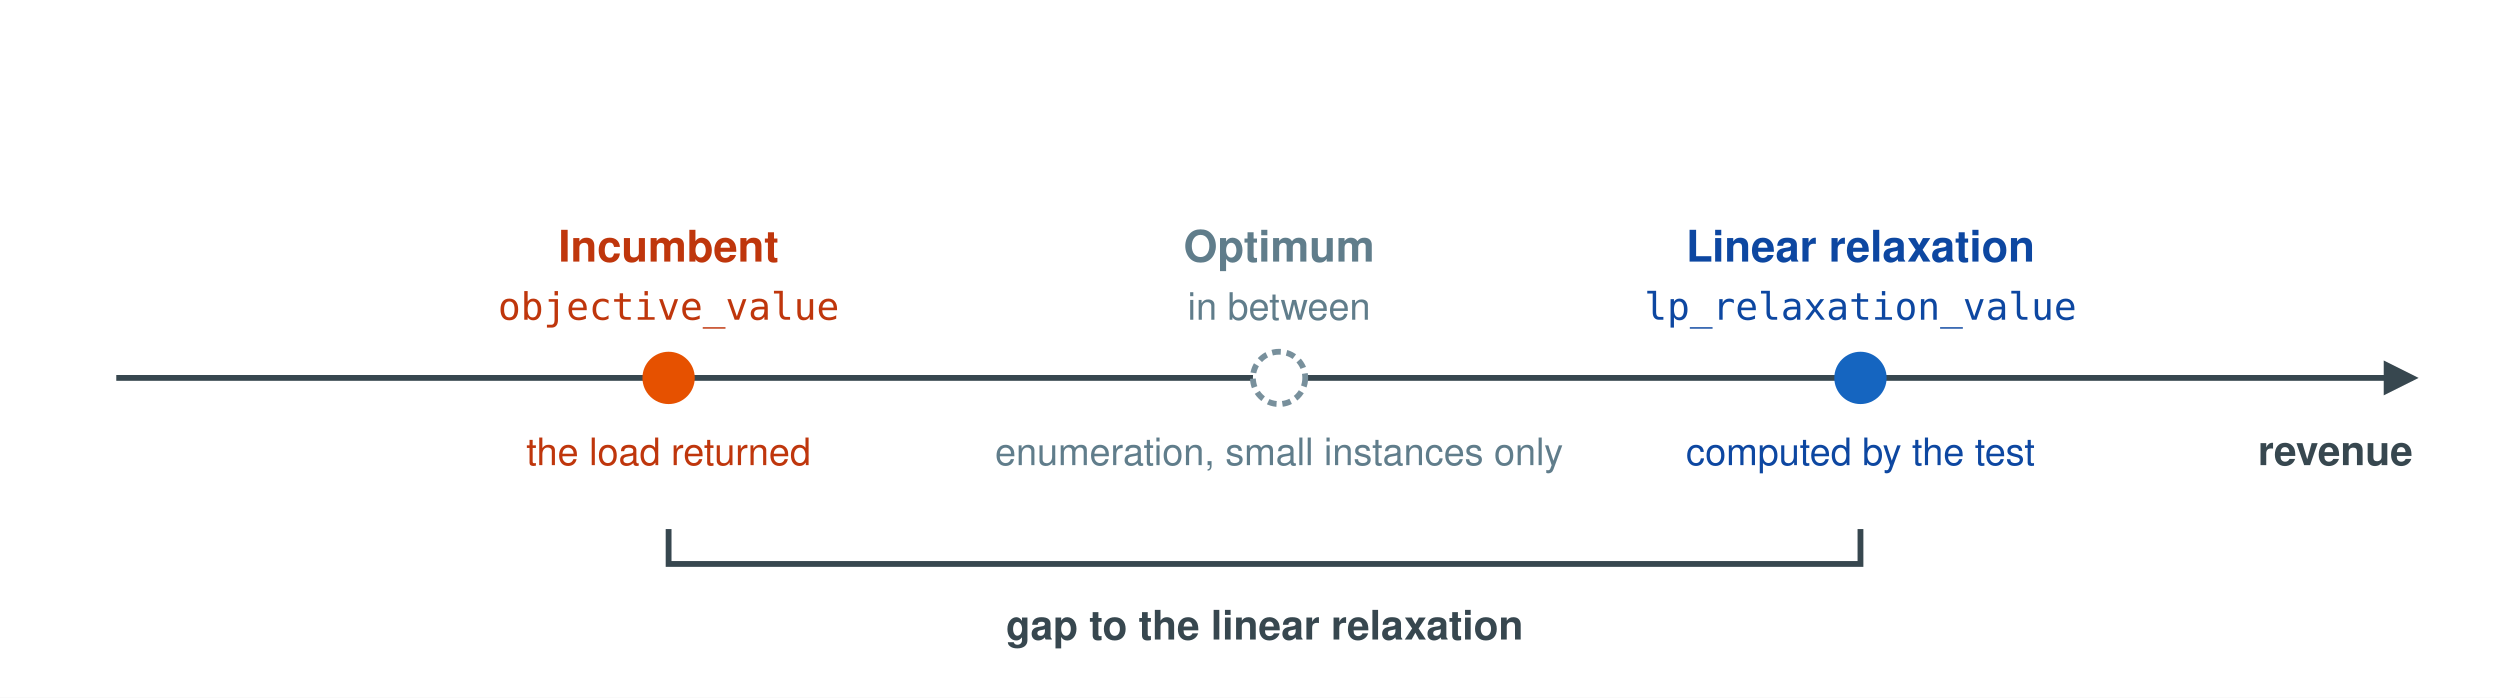
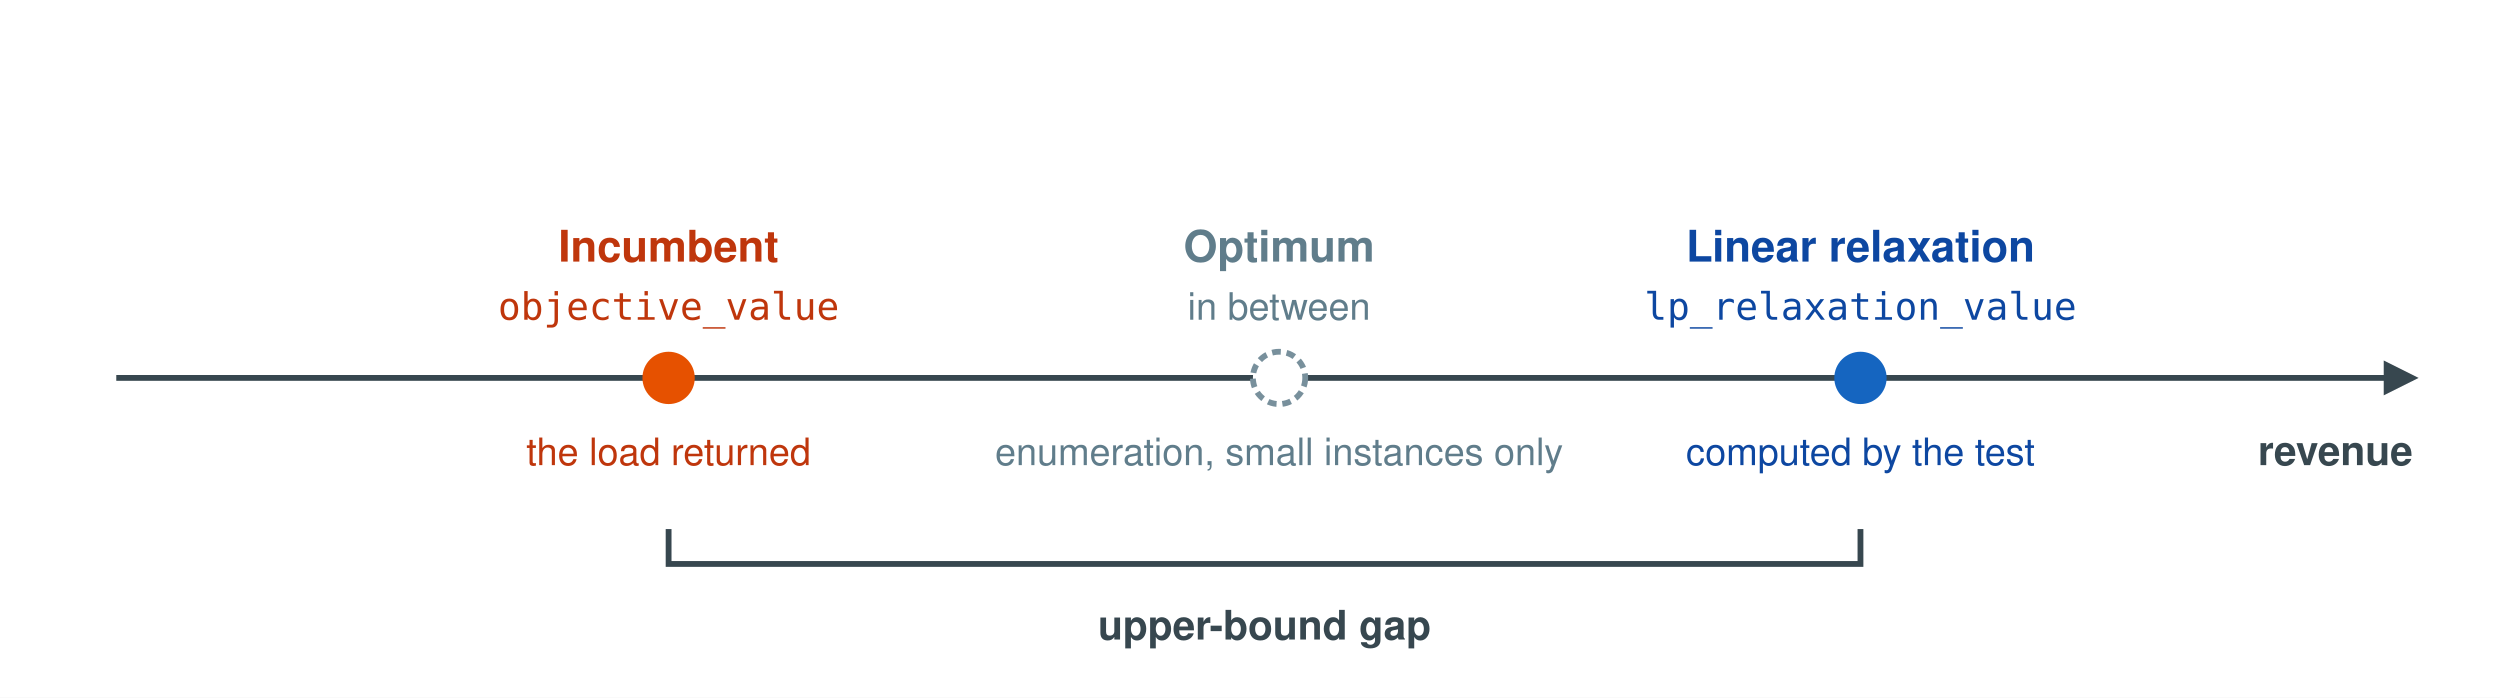
<svg xmlns="http://www.w3.org/2000/svg" viewBox="0 0 860 240" width="860" height="240" font-family="Helvetica, Arial, sans-serif">
  <rect width="860" height="240" fill="#ffffff" />
  <defs>
    <marker id="arrow" markerUnits="userSpaceOnUse" markerWidth="12" markerHeight="12" refX="10" refY="6" orient="auto">
      <path d="M0,0 L12,6 L0,12 z" fill="#37474f" />
    </marker>
  </defs>
  <line x1="40" y1="130" x2="830" y2="130" stroke="#37474f" stroke-width="2" marker-end="url(#arrow)" />
  <text x="830" y="160" text-anchor="end" font-size="14" font-weight="bold" fill="#37474f">revenue</text>
  <circle cx="230" cy="130" r="9" fill="#e65100" />
  <text x="230" y="90" text-anchor="middle" font-size="15" font-weight="bold" fill="#bf360c">Incumbent</text>
  <text x="230" y="110" text-anchor="middle" font-family="Consolas, Menlo, monospace" font-size="13" fill="#bf360c">objective_value</text>
  <text x="230" y="160" text-anchor="middle" font-size="13" fill="#bf360c">the load returned</text>
  <circle cx="440" cy="130" r="9" fill="#ffffff" stroke="#78909c" stroke-width="2" stroke-dasharray="3 2" />
  <text x="440" y="90" text-anchor="middle" font-size="15" font-weight="bold" fill="#607d8b">Optimum</text>
  <text x="440" y="110" text-anchor="middle" font-size="13" fill="#607d8b">in between</text>
  <text x="440" y="160" text-anchor="middle" font-size="13" fill="#607d8b">enumeration, small instances only</text>
  <circle cx="640" cy="130" r="9" fill="#1565c0" />
  <text x="640" y="90" text-anchor="middle" font-size="15" font-weight="bold" fill="#0d47a1">Linear relaxation</text>
  <text x="640" y="110" text-anchor="middle" font-family="Consolas, Menlo, monospace" font-size="13" fill="#0d47a1">lp_relaxation_value</text>
  <text x="640" y="160" text-anchor="middle" font-size="13" fill="#0d47a1">computed by the test</text>
  <path d="M230,182 L230,194 L640,194 L640,182" fill="none" stroke="#37474f" stroke-width="2" />
-   <text x="435" y="220" text-anchor="middle" font-size="14" font-weight="bold" fill="#37474f">gap to the linear relaxation</text>
+   <text x="435" y="220" text-anchor="middle" font-size="14" font-weight="bold" fill="#37474f">upper-bound gap</text>
</svg>
